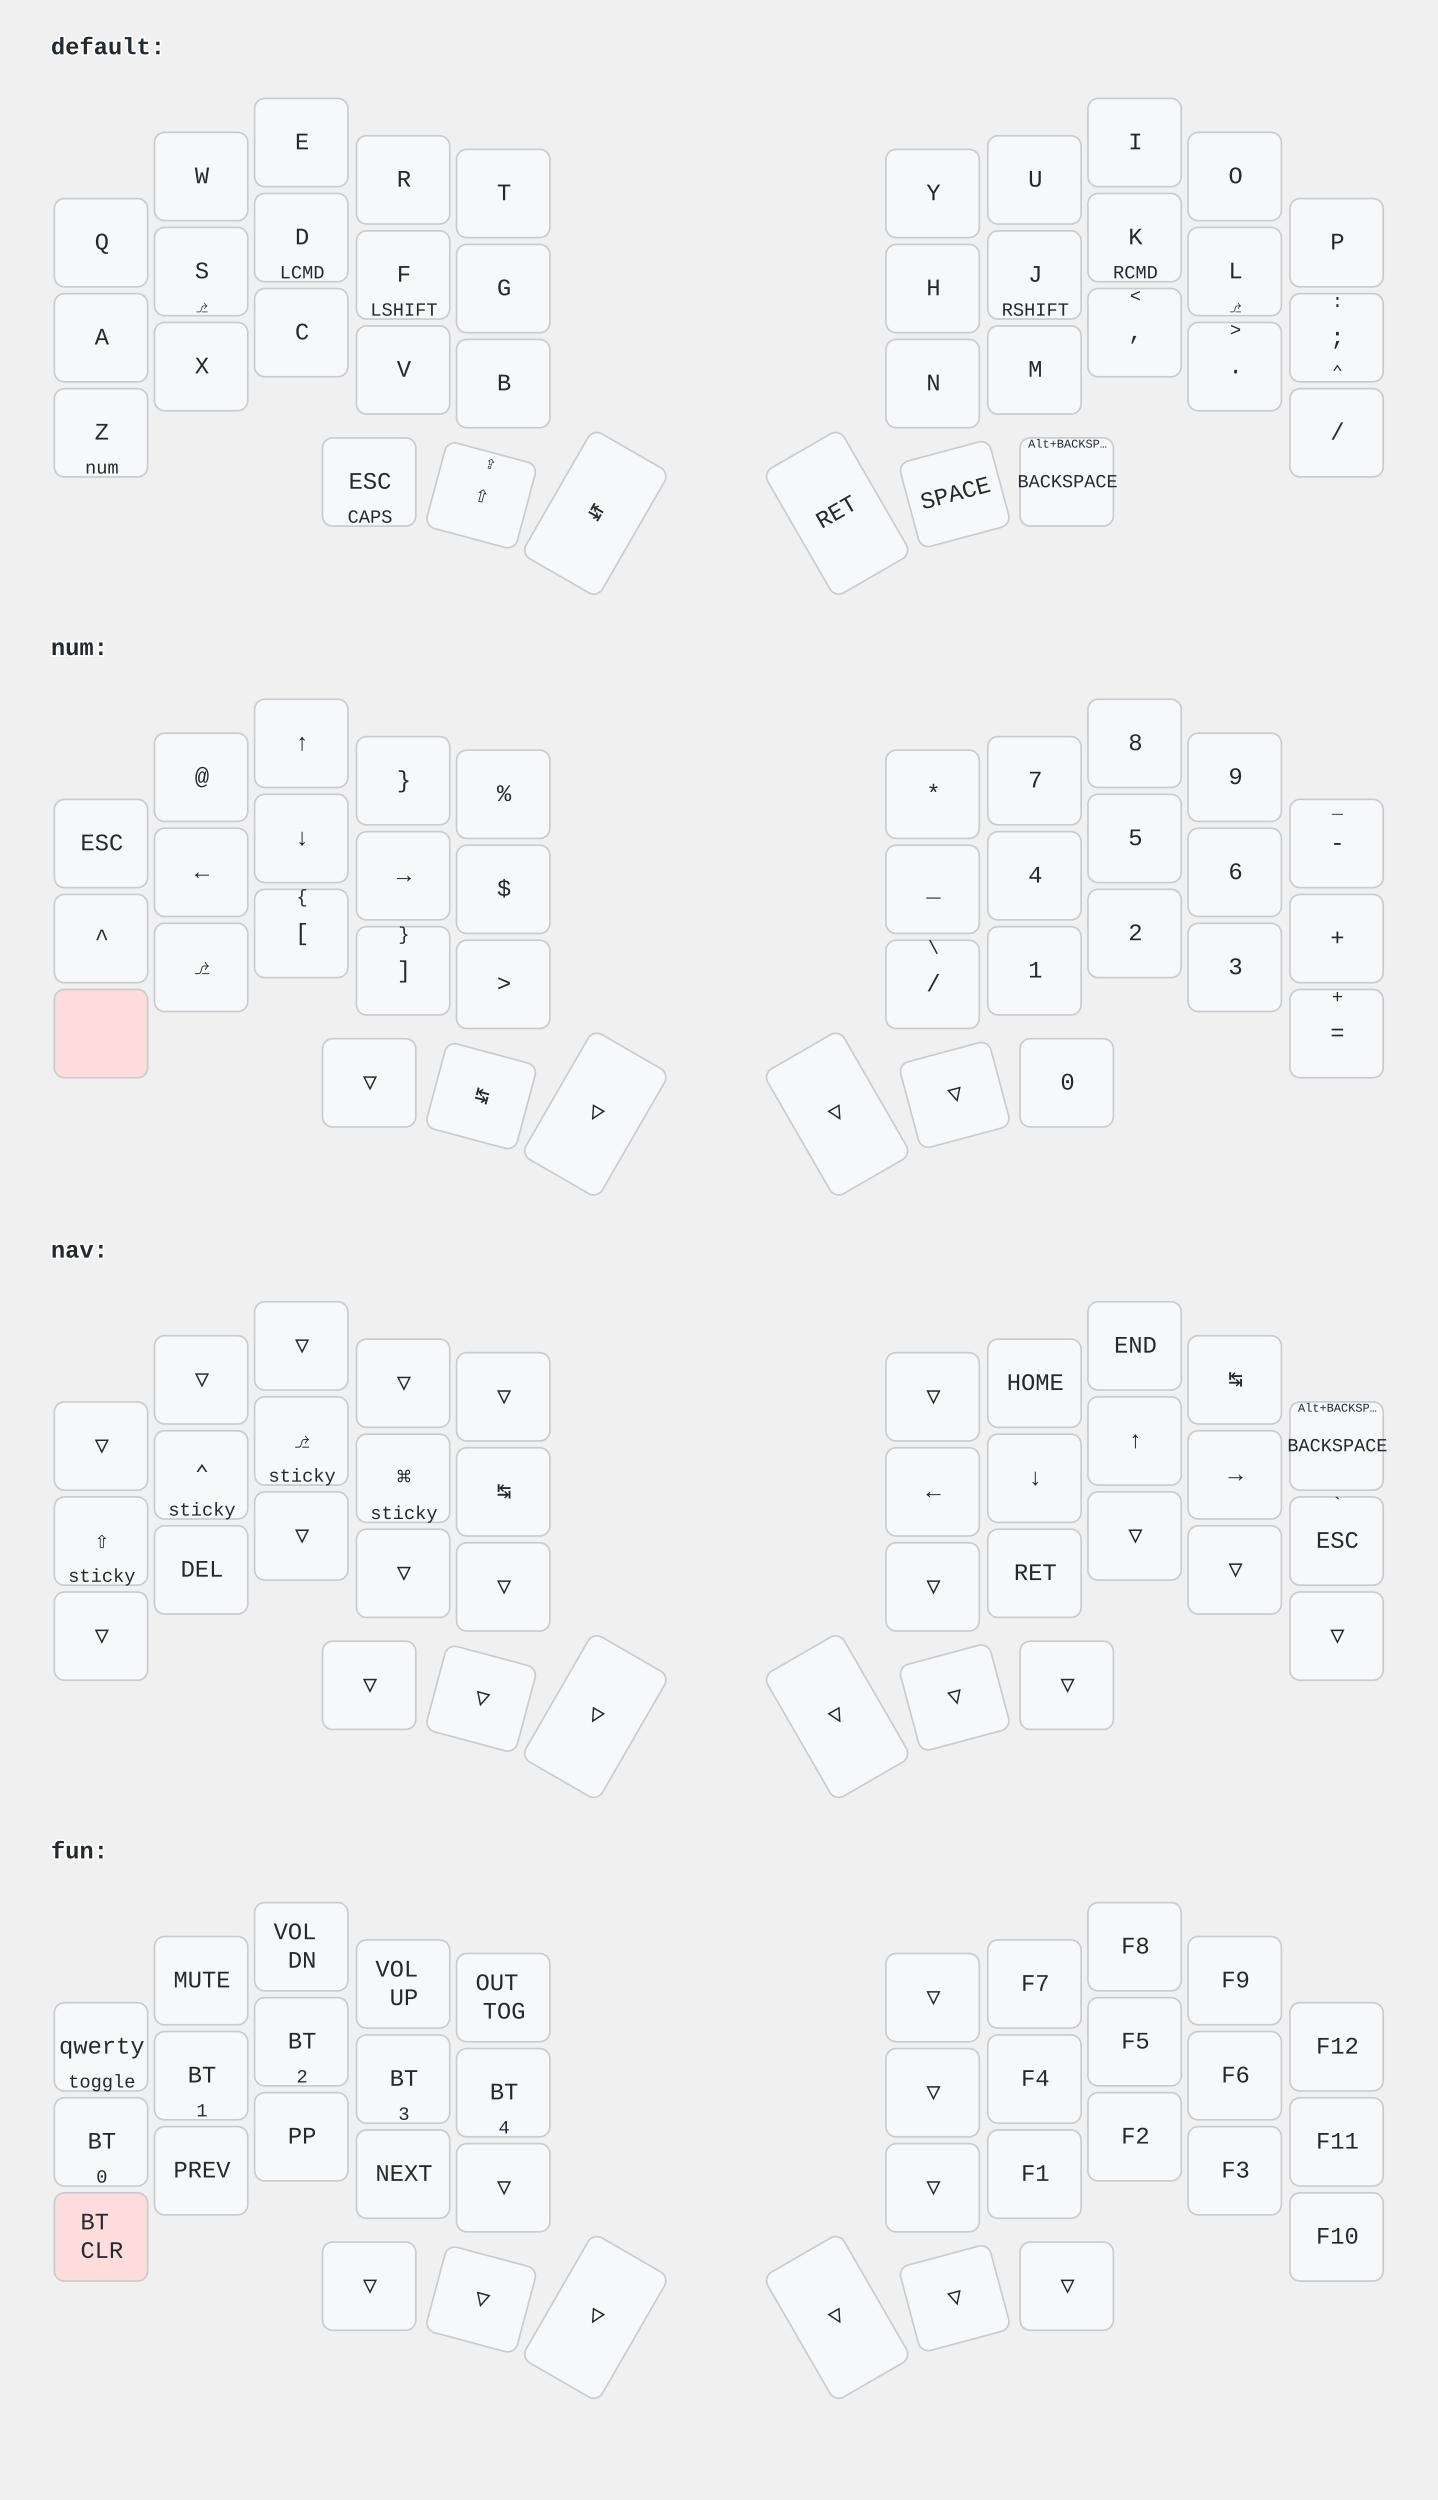
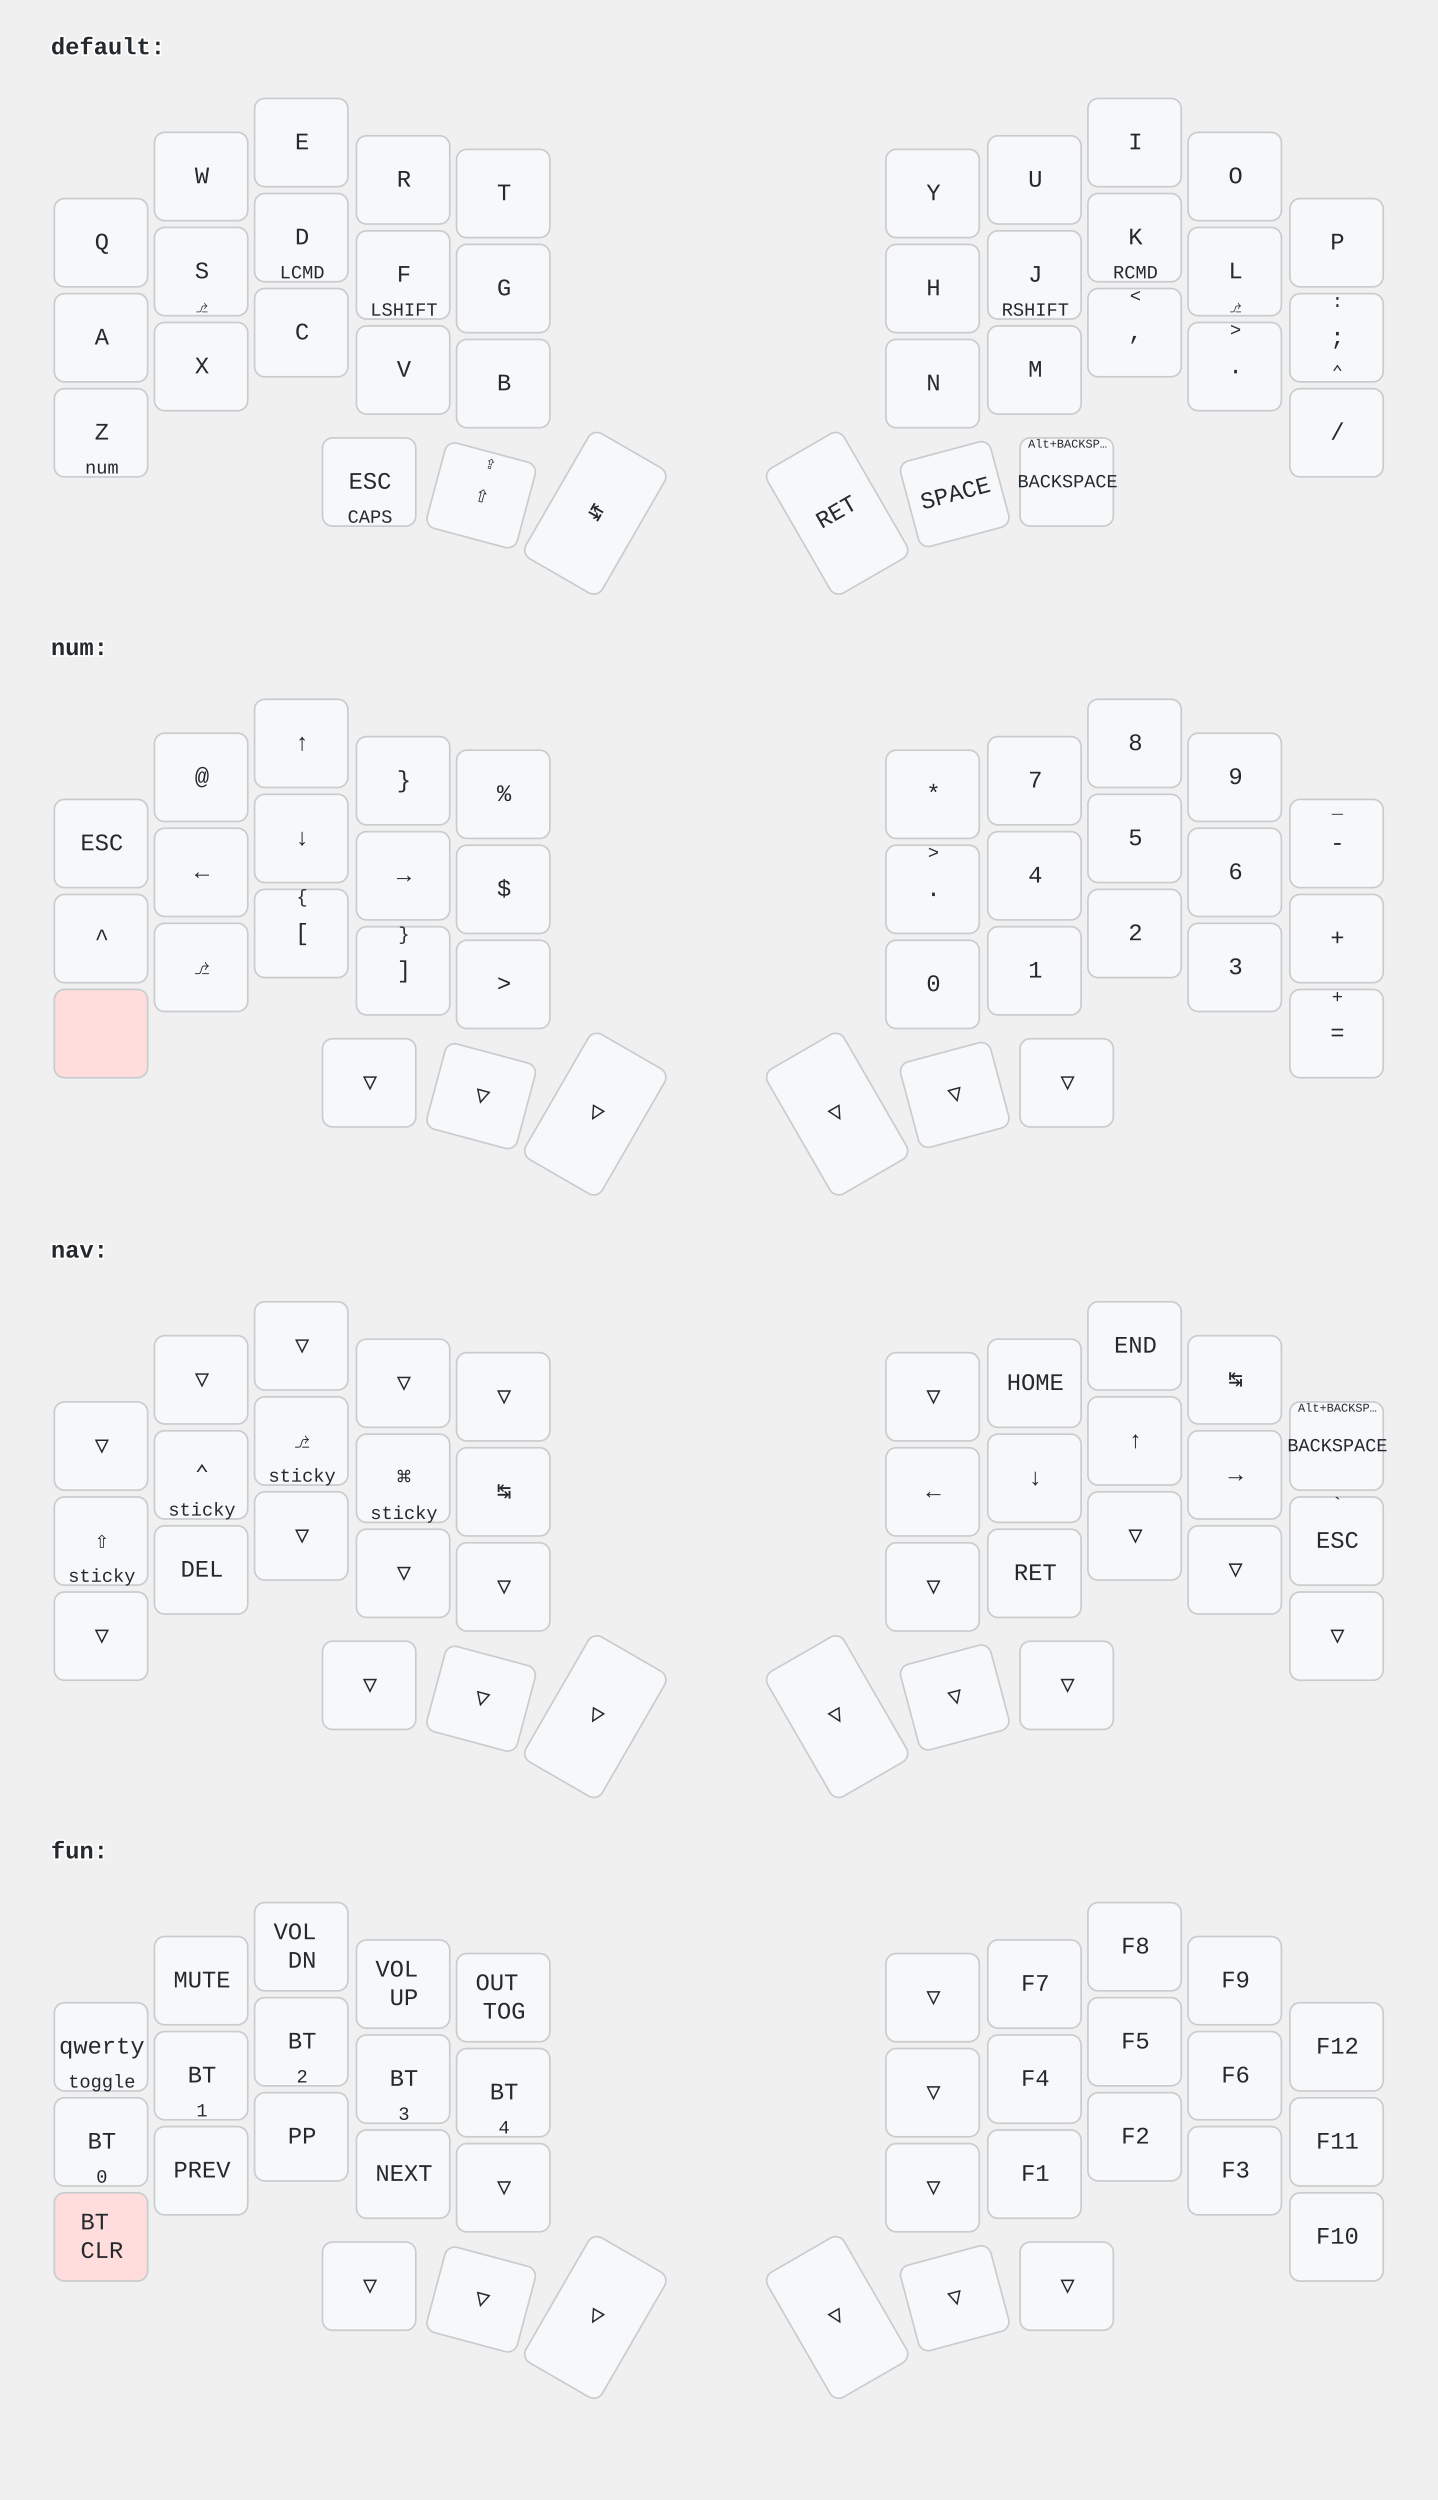
<svg xmlns="http://www.w3.org/2000/svg" width="847" height="1473" viewBox="0 0 847 1473" class="keymap">
  <style>/* font and background color specifications */
svg {
    font-family: SFMono-Regular,Consolas,Liberation Mono,Menlo,monospace;
    font-size: 14px;
    font-kerning: normal;
    text-rendering: optimizeLegibility;
    fill: #24292e;
}

/* default key styling */
rect {
    fill: #f6f8fa;
    stroke: #c9cccf;
    stroke-width: 1;
}

/* color accent for combo boxes */
rect.combo {
    fill: #cdf;
}

/* color accent for held keys */
rect.held, rect.combo.held {
    fill: #fdd;
}

/* color accent for ghost (optional) keys */
rect.ghost, rect.combo.ghost {
    fill: #ddd;
}

text {
    text-anchor: middle;
    dominant-baseline: middle;
}

/* styling for layer labels */
text.label {
    font-weight: bold;
    text-anchor: start;
    stroke: white;
    stroke-width: 2;
    paint-order: stroke;
}

/* styling for combo tap, and key hold/shifted label text */
text.combo, text.hold, text.shifted {
    font-size: 11px;
}

text.hold {
    text-anchor: middle;
    dominant-baseline: auto;
}

text.shifted {
    text-anchor: middle;
    dominant-baseline: hanging;
}

/* styling for hold/shifted label text in combo box */
text.combo.hold, text.combo.shifted {
    font-size: 8px;
}

/* styling for combo dendrons */
path {
    stroke-width: 1;
    stroke: gray;
    fill: none;
}
</style>
  <g transform="translate(30, 0)" class="layer-default">
    <text x="0" y="28" class="label" id="default">default:</text>
    <g transform="translate(0, 56)">
      <g transform="translate(30, 87)" class="key keypos-0">
        <rect rx="6" ry="6" x="-28" y="-26" width="55" height="52" class="key" />
        <text x="0" y="0" class="key tap">Q</text>
      </g>
      <g transform="translate(89, 48)" class="key keypos-1">
        <rect rx="6" ry="6" x="-28" y="-26" width="55" height="52" class="key" />
        <text x="0" y="0" class="key tap">W</text>
      </g>
      <g transform="translate(148, 28)" class="key keypos-2">
        <rect rx="6" ry="6" x="-28" y="-26" width="55" height="52" class="key" />
        <text x="0" y="0" class="key tap">E</text>
      </g>
      <g transform="translate(208, 50)" class="key keypos-3">
        <rect rx="6" ry="6" x="-28" y="-26" width="55" height="52" class="key" />
        <text x="0" y="0" class="key tap">R</text>
      </g>
      <g transform="translate(267, 58)" class="key keypos-4">
        <rect rx="6" ry="6" x="-28" y="-26" width="55" height="52" class="key" />
        <text x="0" y="0" class="key tap">T</text>
      </g>
      <g transform="translate(520, 58)" class="key keypos-5">
        <rect rx="6" ry="6" x="-28" y="-26" width="55" height="52" class="key" />
        <text x="0" y="0" class="key tap">Y</text>
      </g>
      <g transform="translate(580, 50)" class="key keypos-6">
        <rect rx="6" ry="6" x="-28" y="-26" width="55" height="52" class="key" />
        <text x="0" y="0" class="key tap">U</text>
      </g>
      <g transform="translate(639, 28)" class="key keypos-7">
        <rect rx="6" ry="6" x="-28" y="-26" width="55" height="52" class="key" />
        <text x="0" y="0" class="key tap">I</text>
      </g>
      <g transform="translate(698, 48)" class="key keypos-8">
        <rect rx="6" ry="6" x="-28" y="-26" width="55" height="52" class="key" />
        <text x="0" y="0" class="key tap">O</text>
      </g>
      <g transform="translate(758, 87)" class="key keypos-9">
        <rect rx="6" ry="6" x="-28" y="-26" width="55" height="52" class="key" />
        <text x="0" y="0" class="key tap">P</text>
      </g>
      <g transform="translate(30, 143)" class="key keypos-10">
        <rect rx="6" ry="6" x="-28" y="-26" width="55" height="52" class="key" />
        <text x="0" y="0" class="key tap">A</text>
      </g>
      <g transform="translate(89, 104)" class="key keypos-11">
        <rect rx="6" ry="6" x="-28" y="-26" width="55" height="52" class="key" />
        <text x="0" y="0" class="key tap">S</text>
        <text x="0" y="24" class="key hold">⎇</text>
      </g>
      <g transform="translate(148, 84)" class="key keypos-12">
        <rect rx="6" ry="6" x="-28" y="-26" width="55" height="52" class="key" />
        <text x="0" y="0" class="key tap">D</text>
        <text x="0" y="24" class="key hold">LCMD</text>
      </g>
      <g transform="translate(208, 106)" class="key keypos-13">
        <rect rx="6" ry="6" x="-28" y="-26" width="55" height="52" class="key" />
        <text x="0" y="0" class="key tap">F</text>
        <text x="0" y="24" class="key hold">LSHIFT</text>
      </g>
      <g transform="translate(267, 114)" class="key keypos-14">
        <rect rx="6" ry="6" x="-28" y="-26" width="55" height="52" class="key" />
        <text x="0" y="0" class="key tap">G</text>
      </g>
      <g transform="translate(520, 114)" class="key keypos-15">
        <rect rx="6" ry="6" x="-28" y="-26" width="55" height="52" class="key" />
        <text x="0" y="0" class="key tap">H</text>
      </g>
      <g transform="translate(580, 106)" class="key keypos-16">
        <rect rx="6" ry="6" x="-28" y="-26" width="55" height="52" class="key" />
        <text x="0" y="0" class="key tap">J</text>
        <text x="0" y="24" class="key hold">RSHIFT</text>
      </g>
      <g transform="translate(639, 84)" class="key keypos-17">
        <rect rx="6" ry="6" x="-28" y="-26" width="55" height="52" class="key" />
        <text x="0" y="0" class="key tap">K</text>
        <text x="0" y="24" class="key hold">RCMD</text>
      </g>
      <g transform="translate(698, 104)" class="key keypos-18">
        <rect rx="6" ry="6" x="-28" y="-26" width="55" height="52" class="key" />
        <text x="0" y="0" class="key tap">L</text>
        <text x="0" y="24" class="key hold">⎇</text>
      </g>
      <g transform="translate(758, 143)" class="key keypos-19">
        <rect rx="6" ry="6" x="-28" y="-26" width="55" height="52" class="key" />
        <text x="0" y="0" class="key tap">;</text>
        <text x="0" y="24" class="key hold">⌃</text>
        <text x="0" y="-24" class="key shifted">:</text>
      </g>
      <g transform="translate(30, 199)" class="key keypos-20">
        <rect rx="6" ry="6" x="-28" y="-26" width="55" height="52" class="key" />
        <text x="0" y="0" class="key tap">Z</text>
        <a href="#num">
          <text x="0" y="24" class="key hold layer-activator">num</text>
        </a>
      </g>
      <g transform="translate(89, 160)" class="key keypos-21">
        <rect rx="6" ry="6" x="-28" y="-26" width="55" height="52" class="key" />
        <text x="0" y="0" class="key tap">X</text>
      </g>
      <g transform="translate(148, 140)" class="key keypos-22">
        <rect rx="6" ry="6" x="-28" y="-26" width="55" height="52" class="key" />
        <text x="0" y="0" class="key tap">C</text>
      </g>
      <g transform="translate(208, 162)" class="key keypos-23">
        <rect rx="6" ry="6" x="-28" y="-26" width="55" height="52" class="key" />
        <text x="0" y="0" class="key tap">V</text>
      </g>
      <g transform="translate(267, 170)" class="key keypos-24">
        <rect rx="6" ry="6" x="-28" y="-26" width="55" height="52" class="key" />
        <text x="0" y="0" class="key tap">B</text>
      </g>
      <g transform="translate(520, 170)" class="key keypos-25">
        <rect rx="6" ry="6" x="-28" y="-26" width="55" height="52" class="key" />
        <text x="0" y="0" class="key tap">N</text>
      </g>
      <g transform="translate(580, 162)" class="key keypos-26">
        <rect rx="6" ry="6" x="-28" y="-26" width="55" height="52" class="key" />
        <text x="0" y="0" class="key tap">M</text>
      </g>
      <g transform="translate(639, 140)" class="key keypos-27">
        <rect rx="6" ry="6" x="-28" y="-26" width="55" height="52" class="key" />
        <text x="0" y="0" class="key tap">,</text>
        <text x="0" y="-24" class="key shifted">&lt;</text>
      </g>
      <g transform="translate(698, 160)" class="key keypos-28">
        <rect rx="6" ry="6" x="-28" y="-26" width="55" height="52" class="key" />
        <text x="0" y="0" class="key tap">.</text>
        <text x="0" y="-24" class="key shifted">&gt;</text>
      </g>
      <g transform="translate(758, 199)" class="key keypos-29">
        <rect rx="6" ry="6" x="-28" y="-26" width="55" height="52" class="key" />
        <text x="0" y="0" class="key tap">/</text>
      </g>
      <g transform="translate(188, 228)" class="key keypos-30">
        <rect rx="6" ry="6" x="-28" y="-26" width="55" height="52" class="key" />
        <text x="0" y="0" class="key tap">ESC</text>
        <text x="0" y="24" class="key hold">CAPS</text>
      </g>
      <g transform="translate(254, 236) rotate(15.0)" class="key keypos-31">
        <rect rx="6" ry="6" x="-28" y="-26" width="55" height="52" class="key" />
        <text x="0" y="0" class="key tap">⇧</text>
        <text x="0" y="-24" class="key shifted">⇪</text>
      </g>
      <g transform="translate(321, 246) rotate(30.0)" class="key keypos-32">
        <rect rx="6" ry="6" x="-26" y="-42" width="52" height="85" class="key" />
        <text x="0" y="0" class="key tap">↹</text>
      </g>
      <g transform="translate(463, 246) rotate(-30.0)" class="key keypos-33">
        <rect rx="6" ry="6" x="-26" y="-42" width="52" height="85" class="key" />
        <text x="0" y="0" class="key tap">RET</text>
      </g>
      <g transform="translate(533, 235) rotate(-15.0)" class="key keypos-34">
        <rect rx="6" ry="6" x="-28" y="-26" width="55" height="52" class="key" />
        <text x="0" y="0" class="key tap">SPACE</text>
      </g>
      <g transform="translate(599, 228)" class="key keypos-35">
        <rect rx="6" ry="6" x="-28" y="-26" width="55" height="52" class="key" />
        <text x="0" y="0" class="key tap">
          <tspan style="font-size: 78%">BACKSPACE</tspan>
        </text>
        <text x="0" y="-24" class="key shifted">
          <tspan style="font-size: 64%">Alt+BACKSP…</tspan>
        </text>
      </g>
    </g>
  </g>
  <g transform="translate(30, 354)" class="layer-num">
    <text x="0" y="28" class="label" id="num">num:</text>
    <g transform="translate(0, 56)">
      <g transform="translate(30, 87)" class="key keypos-0">
        <rect rx="6" ry="6" x="-28" y="-26" width="55" height="52" class="key" />
        <text x="0" y="0" class="key tap">ESC</text>
      </g>
      <g transform="translate(89, 48)" class="key keypos-1">
        <rect rx="6" ry="6" x="-28" y="-26" width="55" height="52" class="key" />
        <text x="0" y="0" class="key tap">@</text>
      </g>
      <g transform="translate(148, 28)" class="key keypos-2">
        <rect rx="6" ry="6" x="-28" y="-26" width="55" height="52" class="key" />
        <text x="0" y="0" class="key tap">↑</text>
      </g>
      <g transform="translate(208, 50)" class="key keypos-3">
        <rect rx="6" ry="6" x="-28" y="-26" width="55" height="52" class="key" />
        <text x="0" y="0" class="key tap">}</text>
      </g>
      <g transform="translate(267, 58)" class="key keypos-4">
        <rect rx="6" ry="6" x="-28" y="-26" width="55" height="52" class="key" />
        <text x="0" y="0" class="key tap">%</text>
      </g>
      <g transform="translate(520, 58)" class="key keypos-5">
        <rect rx="6" ry="6" x="-28" y="-26" width="55" height="52" class="key" />
        <text x="0" y="0" class="key tap">*</text>
      </g>
      <g transform="translate(580, 50)" class="key keypos-6">
        <rect rx="6" ry="6" x="-28" y="-26" width="55" height="52" class="key" />
        <text x="0" y="0" class="key tap">7</text>
      </g>
      <g transform="translate(639, 28)" class="key keypos-7">
        <rect rx="6" ry="6" x="-28" y="-26" width="55" height="52" class="key" />
        <text x="0" y="0" class="key tap">8</text>
      </g>
      <g transform="translate(698, 48)" class="key keypos-8">
        <rect rx="6" ry="6" x="-28" y="-26" width="55" height="52" class="key" />
        <text x="0" y="0" class="key tap">9</text>
      </g>
      <g transform="translate(758, 87)" class="key keypos-9">
        <rect rx="6" ry="6" x="-28" y="-26" width="55" height="52" class="key" />
        <text x="0" y="0" class="key tap">-</text>
        <text x="0" y="-24" class="key shifted">_</text>
      </g>
      <g transform="translate(30, 143)" class="key keypos-10">
        <rect rx="6" ry="6" x="-28" y="-26" width="55" height="52" class="key" />
        <text x="0" y="0" class="key tap">^</text>
      </g>
      <g transform="translate(89, 104)" class="key keypos-11">
        <rect rx="6" ry="6" x="-28" y="-26" width="55" height="52" class="key" />
        <text x="0" y="0" class="key tap">←</text>
      </g>
      <g transform="translate(148, 84)" class="key keypos-12">
        <rect rx="6" ry="6" x="-28" y="-26" width="55" height="52" class="key" />
        <text x="0" y="0" class="key tap">↓</text>
      </g>
      <g transform="translate(208, 106)" class="key keypos-13">
        <rect rx="6" ry="6" x="-28" y="-26" width="55" height="52" class="key" />
        <text x="0" y="0" class="key tap">→</text>
      </g>
      <g transform="translate(267, 114)" class="key keypos-14">
        <rect rx="6" ry="6" x="-28" y="-26" width="55" height="52" class="key" />
        <text x="0" y="0" class="key tap">$</text>
      </g>
      <g transform="translate(520, 114)" class="key keypos-15">
        <rect rx="6" ry="6" x="-28" y="-26" width="55" height="52" class="key" />
-         <text x="0" y="0" class="key tap">_</text>
+         <text x="0" y="0" class="key tap">.</text>
+         <text x="0" y="-24" class="key shifted">&gt;</text>
      </g>
      <g transform="translate(580, 106)" class="key keypos-16">
        <rect rx="6" ry="6" x="-28" y="-26" width="55" height="52" class="key" />
        <text x="0" y="0" class="key tap">4</text>
      </g>
      <g transform="translate(639, 84)" class="key keypos-17">
        <rect rx="6" ry="6" x="-28" y="-26" width="55" height="52" class="key" />
        <text x="0" y="0" class="key tap">5</text>
      </g>
      <g transform="translate(698, 104)" class="key keypos-18">
        <rect rx="6" ry="6" x="-28" y="-26" width="55" height="52" class="key" />
        <text x="0" y="0" class="key tap">6</text>
      </g>
      <g transform="translate(758, 143)" class="key keypos-19">
        <rect rx="6" ry="6" x="-28" y="-26" width="55" height="52" class="key" />
        <text x="0" y="0" class="key tap">+</text>
      </g>
      <g transform="translate(30, 199)" class="key held keypos-20">
        <rect rx="6" ry="6" x="-28" y="-26" width="55" height="52" class="key held" />
      </g>
      <g transform="translate(89, 160)" class="key keypos-21">
        <rect rx="6" ry="6" x="-28" y="-26" width="55" height="52" class="key" />
        <text x="0" y="0" class="key tap">⎇</text>
      </g>
      <g transform="translate(148, 140)" class="key keypos-22">
        <rect rx="6" ry="6" x="-28" y="-26" width="55" height="52" class="key" />
        <text x="0" y="0" class="key tap">[</text>
        <text x="0" y="-24" class="key shifted">{</text>
      </g>
      <g transform="translate(208, 162)" class="key keypos-23">
        <rect rx="6" ry="6" x="-28" y="-26" width="55" height="52" class="key" />
        <text x="0" y="0" class="key tap">]</text>
        <text x="0" y="-24" class="key shifted">}</text>
      </g>
      <g transform="translate(267, 170)" class="key keypos-24">
        <rect rx="6" ry="6" x="-28" y="-26" width="55" height="52" class="key" />
        <text x="0" y="0" class="key tap">&gt;</text>
      </g>
      <g transform="translate(520, 170)" class="key keypos-25">
        <rect rx="6" ry="6" x="-28" y="-26" width="55" height="52" class="key" />
-         <text x="0" y="0" class="key tap">/</text>
-         <text x="0" y="-24" class="key shifted">\</text>
+         <text x="0" y="0" class="key tap">0</text>
      </g>
      <g transform="translate(580, 162)" class="key keypos-26">
        <rect rx="6" ry="6" x="-28" y="-26" width="55" height="52" class="key" />
        <text x="0" y="0" class="key tap">1</text>
      </g>
      <g transform="translate(639, 140)" class="key keypos-27">
        <rect rx="6" ry="6" x="-28" y="-26" width="55" height="52" class="key" />
        <text x="0" y="0" class="key tap">2</text>
      </g>
      <g transform="translate(698, 160)" class="key keypos-28">
        <rect rx="6" ry="6" x="-28" y="-26" width="55" height="52" class="key" />
        <text x="0" y="0" class="key tap">3</text>
      </g>
      <g transform="translate(758, 199)" class="key keypos-29">
        <rect rx="6" ry="6" x="-28" y="-26" width="55" height="52" class="key" />
        <text x="0" y="0" class="key tap">=</text>
        <text x="0" y="-24" class="key shifted">+</text>
      </g>
      <g transform="translate(188, 228)" class="key trans keypos-30">
        <rect rx="6" ry="6" x="-28" y="-26" width="55" height="52" class="key trans" />
        <text x="0" y="0" class="key trans tap">▽</text>
      </g>
-       <g transform="translate(254, 236) rotate(15.0)" class="key keypos-31">
-         <rect rx="6" ry="6" x="-28" y="-26" width="55" height="52" class="key" />
-         <text x="0" y="0" class="key tap">↹</text>
+       <g transform="translate(254, 236) rotate(15.0)" class="key trans keypos-31">
+         <rect rx="6" ry="6" x="-28" y="-26" width="55" height="52" class="key trans" />
+         <text x="0" y="0" class="key trans tap">▽</text>
      </g>
      <g transform="translate(321, 246) rotate(30.0)" class="key trans keypos-32">
        <rect rx="6" ry="6" x="-26" y="-42" width="52" height="85" class="key trans" />
        <text x="0" y="0" class="key trans tap">▽</text>
      </g>
      <g transform="translate(463, 246) rotate(-30.0)" class="key trans keypos-33">
        <rect rx="6" ry="6" x="-26" y="-42" width="52" height="85" class="key trans" />
        <text x="0" y="0" class="key trans tap">▽</text>
      </g>
      <g transform="translate(533, 235) rotate(-15.0)" class="key trans keypos-34">
        <rect rx="6" ry="6" x="-28" y="-26" width="55" height="52" class="key trans" />
        <text x="0" y="0" class="key trans tap">▽</text>
      </g>
-       <g transform="translate(599, 228)" class="key keypos-35">
-         <rect rx="6" ry="6" x="-28" y="-26" width="55" height="52" class="key" />
-         <text x="0" y="0" class="key tap">0</text>
+       <g transform="translate(599, 228)" class="key trans keypos-35">
+         <rect rx="6" ry="6" x="-28" y="-26" width="55" height="52" class="key trans" />
+         <text x="0" y="0" class="key trans tap">▽</text>
      </g>
    </g>
  </g>
  <g transform="translate(30, 709)" class="layer-nav">
    <text x="0" y="28" class="label" id="nav">nav:</text>
    <g transform="translate(0, 56)">
      <g transform="translate(30, 87)" class="key trans keypos-0">
        <rect rx="6" ry="6" x="-28" y="-26" width="55" height="52" class="key trans" />
        <text x="0" y="0" class="key trans tap">▽</text>
      </g>
      <g transform="translate(89, 48)" class="key trans keypos-1">
        <rect rx="6" ry="6" x="-28" y="-26" width="55" height="52" class="key trans" />
        <text x="0" y="0" class="key trans tap">▽</text>
      </g>
      <g transform="translate(148, 28)" class="key trans keypos-2">
        <rect rx="6" ry="6" x="-28" y="-26" width="55" height="52" class="key trans" />
        <text x="0" y="0" class="key trans tap">▽</text>
      </g>
      <g transform="translate(208, 50)" class="key trans keypos-3">
        <rect rx="6" ry="6" x="-28" y="-26" width="55" height="52" class="key trans" />
        <text x="0" y="0" class="key trans tap">▽</text>
      </g>
      <g transform="translate(267, 58)" class="key trans keypos-4">
        <rect rx="6" ry="6" x="-28" y="-26" width="55" height="52" class="key trans" />
        <text x="0" y="0" class="key trans tap">▽</text>
      </g>
      <g transform="translate(520, 58)" class="key trans keypos-5">
        <rect rx="6" ry="6" x="-28" y="-26" width="55" height="52" class="key trans" />
        <text x="0" y="0" class="key trans tap">▽</text>
      </g>
      <g transform="translate(580, 50)" class="key keypos-6">
        <rect rx="6" ry="6" x="-28" y="-26" width="55" height="52" class="key" />
        <text x="0" y="0" class="key tap">HOME</text>
      </g>
      <g transform="translate(639, 28)" class="key keypos-7">
        <rect rx="6" ry="6" x="-28" y="-26" width="55" height="52" class="key" />
        <text x="0" y="0" class="key tap">END</text>
      </g>
      <g transform="translate(698, 48)" class="key keypos-8">
        <rect rx="6" ry="6" x="-28" y="-26" width="55" height="52" class="key" />
        <text x="0" y="0" class="key tap">↹</text>
      </g>
      <g transform="translate(758, 87)" class="key keypos-9">
        <rect rx="6" ry="6" x="-28" y="-26" width="55" height="52" class="key" />
        <text x="0" y="0" class="key tap">
          <tspan style="font-size: 78%">BACKSPACE</tspan>
        </text>
        <text x="0" y="-24" class="key shifted">
          <tspan style="font-size: 64%">Alt+BACKSP…</tspan>
        </text>
      </g>
      <g transform="translate(30, 143)" class="key keypos-10">
        <rect rx="6" ry="6" x="-28" y="-26" width="55" height="52" class="key" />
        <text x="0" y="0" class="key tap">⇧</text>
        <text x="0" y="24" class="key hold">sticky</text>
      </g>
      <g transform="translate(89, 104)" class="key keypos-11">
        <rect rx="6" ry="6" x="-28" y="-26" width="55" height="52" class="key" />
        <text x="0" y="0" class="key tap">⌃</text>
        <text x="0" y="24" class="key hold">sticky</text>
      </g>
      <g transform="translate(148, 84)" class="key keypos-12">
        <rect rx="6" ry="6" x="-28" y="-26" width="55" height="52" class="key" />
        <text x="0" y="0" class="key tap">⎇</text>
        <text x="0" y="24" class="key hold">sticky</text>
      </g>
      <g transform="translate(208, 106)" class="key keypos-13">
        <rect rx="6" ry="6" x="-28" y="-26" width="55" height="52" class="key" />
        <text x="0" y="0" class="key tap">⌘</text>
        <text x="0" y="24" class="key hold">sticky</text>
      </g>
      <g transform="translate(267, 114)" class="key keypos-14">
        <rect rx="6" ry="6" x="-28" y="-26" width="55" height="52" class="key" />
        <text x="0" y="0" class="key tap">↹</text>
      </g>
      <g transform="translate(520, 114)" class="key keypos-15">
        <rect rx="6" ry="6" x="-28" y="-26" width="55" height="52" class="key" />
        <text x="0" y="0" class="key tap">←</text>
      </g>
      <g transform="translate(580, 106)" class="key keypos-16">
        <rect rx="6" ry="6" x="-28" y="-26" width="55" height="52" class="key" />
        <text x="0" y="0" class="key tap">↓</text>
      </g>
      <g transform="translate(639, 84)" class="key keypos-17">
        <rect rx="6" ry="6" x="-28" y="-26" width="55" height="52" class="key" />
        <text x="0" y="0" class="key tap">↑</text>
      </g>
      <g transform="translate(698, 104)" class="key keypos-18">
        <rect rx="6" ry="6" x="-28" y="-26" width="55" height="52" class="key" />
        <text x="0" y="0" class="key tap">→</text>
      </g>
      <g transform="translate(758, 143)" class="key keypos-19">
        <rect rx="6" ry="6" x="-28" y="-26" width="55" height="52" class="key" />
        <text x="0" y="0" class="key tap">ESC</text>
        <text x="0" y="-24" class="key shifted">`</text>
      </g>
      <g transform="translate(30, 199)" class="key trans keypos-20">
        <rect rx="6" ry="6" x="-28" y="-26" width="55" height="52" class="key trans" />
        <text x="0" y="0" class="key trans tap">▽</text>
      </g>
      <g transform="translate(89, 160)" class="key keypos-21">
        <rect rx="6" ry="6" x="-28" y="-26" width="55" height="52" class="key" />
        <text x="0" y="0" class="key tap">DEL</text>
      </g>
      <g transform="translate(148, 140)" class="key trans keypos-22">
        <rect rx="6" ry="6" x="-28" y="-26" width="55" height="52" class="key trans" />
        <text x="0" y="0" class="key trans tap">▽</text>
      </g>
      <g transform="translate(208, 162)" class="key trans keypos-23">
        <rect rx="6" ry="6" x="-28" y="-26" width="55" height="52" class="key trans" />
        <text x="0" y="0" class="key trans tap">▽</text>
      </g>
      <g transform="translate(267, 170)" class="key trans keypos-24">
        <rect rx="6" ry="6" x="-28" y="-26" width="55" height="52" class="key trans" />
        <text x="0" y="0" class="key trans tap">▽</text>
      </g>
      <g transform="translate(520, 170)" class="key trans keypos-25">
        <rect rx="6" ry="6" x="-28" y="-26" width="55" height="52" class="key trans" />
        <text x="0" y="0" class="key trans tap">▽</text>
      </g>
      <g transform="translate(580, 162)" class="key keypos-26">
        <rect rx="6" ry="6" x="-28" y="-26" width="55" height="52" class="key" />
        <text x="0" y="0" class="key tap">RET</text>
      </g>
      <g transform="translate(639, 140)" class="key trans keypos-27">
        <rect rx="6" ry="6" x="-28" y="-26" width="55" height="52" class="key trans" />
        <text x="0" y="0" class="key trans tap">▽</text>
      </g>
      <g transform="translate(698, 160)" class="key trans keypos-28">
        <rect rx="6" ry="6" x="-28" y="-26" width="55" height="52" class="key trans" />
        <text x="0" y="0" class="key trans tap">▽</text>
      </g>
      <g transform="translate(758, 199)" class="key trans keypos-29">
        <rect rx="6" ry="6" x="-28" y="-26" width="55" height="52" class="key trans" />
        <text x="0" y="0" class="key trans tap">▽</text>
      </g>
      <g transform="translate(188, 228)" class="key trans keypos-30">
        <rect rx="6" ry="6" x="-28" y="-26" width="55" height="52" class="key trans" />
        <text x="0" y="0" class="key trans tap">▽</text>
      </g>
      <g transform="translate(254, 236) rotate(15.0)" class="key trans keypos-31">
        <rect rx="6" ry="6" x="-28" y="-26" width="55" height="52" class="key trans" />
        <text x="0" y="0" class="key trans tap">▽</text>
      </g>
      <g transform="translate(321, 246) rotate(30.0)" class="key trans keypos-32">
        <rect rx="6" ry="6" x="-26" y="-42" width="52" height="85" class="key trans" />
        <text x="0" y="0" class="key trans tap">▽</text>
      </g>
      <g transform="translate(463, 246) rotate(-30.0)" class="key trans keypos-33">
        <rect rx="6" ry="6" x="-26" y="-42" width="52" height="85" class="key trans" />
        <text x="0" y="0" class="key trans tap">▽</text>
      </g>
      <g transform="translate(533, 235) rotate(-15.0)" class="key trans keypos-34">
        <rect rx="6" ry="6" x="-28" y="-26" width="55" height="52" class="key trans" />
        <text x="0" y="0" class="key trans tap">▽</text>
      </g>
      <g transform="translate(599, 228)" class="key trans keypos-35">
        <rect rx="6" ry="6" x="-28" y="-26" width="55" height="52" class="key trans" />
        <text x="0" y="0" class="key trans tap">▽</text>
      </g>
    </g>
  </g>
  <g transform="translate(30, 1063)" class="layer-fun">
    <text x="0" y="28" class="label" id="fun">fun:</text>
    <g transform="translate(0, 56)">
      <g transform="translate(30, 87)" class="key keypos-0">
        <rect rx="6" ry="6" x="-28" y="-26" width="55" height="52" class="key" />
        <text x="0" y="0" class="key tap">qwerty</text>
        <text x="0" y="24" class="key hold">toggle</text>
      </g>
      <g transform="translate(89, 48)" class="key keypos-1">
        <rect rx="6" ry="6" x="-28" y="-26" width="55" height="52" class="key" />
        <text x="0" y="0" class="key tap">MUTE</text>
      </g>
      <g transform="translate(148, 28)" class="key keypos-2">
        <rect rx="6" ry="6" x="-28" y="-26" width="55" height="52" class="key" />
        <text x="0" y="0" class="key tap">
          <tspan x="0" dy="-0.6em">VOL</tspan>
          <tspan x="0" dy="1.2em">DN</tspan>
        </text>
      </g>
      <g transform="translate(208, 50)" class="key keypos-3">
        <rect rx="6" ry="6" x="-28" y="-26" width="55" height="52" class="key" />
        <text x="0" y="0" class="key tap">
          <tspan x="0" dy="-0.6em">VOL</tspan>
          <tspan x="0" dy="1.2em">UP</tspan>
        </text>
      </g>
      <g transform="translate(267, 58)" class="key keypos-4">
        <rect rx="6" ry="6" x="-28" y="-26" width="55" height="52" class="key" />
        <text x="0" y="0" class="key tap">
          <tspan x="0" dy="-0.6em">OUT</tspan>
          <tspan x="0" dy="1.2em">TOG</tspan>
        </text>
      </g>
      <g transform="translate(520, 58)" class="key trans keypos-5">
        <rect rx="6" ry="6" x="-28" y="-26" width="55" height="52" class="key trans" />
        <text x="0" y="0" class="key trans tap">▽</text>
      </g>
      <g transform="translate(580, 50)" class="key keypos-6">
        <rect rx="6" ry="6" x="-28" y="-26" width="55" height="52" class="key" />
        <text x="0" y="0" class="key tap">F7</text>
      </g>
      <g transform="translate(639, 28)" class="key keypos-7">
        <rect rx="6" ry="6" x="-28" y="-26" width="55" height="52" class="key" />
        <text x="0" y="0" class="key tap">F8</text>
      </g>
      <g transform="translate(698, 48)" class="key keypos-8">
        <rect rx="6" ry="6" x="-28" y="-26" width="55" height="52" class="key" />
        <text x="0" y="0" class="key tap">F9</text>
      </g>
      <g transform="translate(758, 87)" class="key keypos-9">
        <rect rx="6" ry="6" x="-28" y="-26" width="55" height="52" class="key" />
        <text x="0" y="0" class="key tap">F12</text>
      </g>
      <g transform="translate(30, 143)" class="key keypos-10">
        <rect rx="6" ry="6" x="-28" y="-26" width="55" height="52" class="key" />
        <text x="0" y="0" class="key tap">BT</text>
        <text x="0" y="24" class="key hold">0</text>
      </g>
      <g transform="translate(89, 104)" class="key keypos-11">
        <rect rx="6" ry="6" x="-28" y="-26" width="55" height="52" class="key" />
        <text x="0" y="0" class="key tap">BT</text>
        <text x="0" y="24" class="key hold">1</text>
      </g>
      <g transform="translate(148, 84)" class="key keypos-12">
        <rect rx="6" ry="6" x="-28" y="-26" width="55" height="52" class="key" />
        <text x="0" y="0" class="key tap">BT</text>
        <text x="0" y="24" class="key hold">2</text>
      </g>
      <g transform="translate(208, 106)" class="key keypos-13">
        <rect rx="6" ry="6" x="-28" y="-26" width="55" height="52" class="key" />
        <text x="0" y="0" class="key tap">BT</text>
        <text x="0" y="24" class="key hold">3</text>
      </g>
      <g transform="translate(267, 114)" class="key keypos-14">
        <rect rx="6" ry="6" x="-28" y="-26" width="55" height="52" class="key" />
        <text x="0" y="0" class="key tap">BT</text>
        <text x="0" y="24" class="key hold">4</text>
      </g>
      <g transform="translate(520, 114)" class="key trans keypos-15">
        <rect rx="6" ry="6" x="-28" y="-26" width="55" height="52" class="key trans" />
        <text x="0" y="0" class="key trans tap">▽</text>
      </g>
      <g transform="translate(580, 106)" class="key keypos-16">
        <rect rx="6" ry="6" x="-28" y="-26" width="55" height="52" class="key" />
        <text x="0" y="0" class="key tap">F4</text>
      </g>
      <g transform="translate(639, 84)" class="key keypos-17">
        <rect rx="6" ry="6" x="-28" y="-26" width="55" height="52" class="key" />
        <text x="0" y="0" class="key tap">F5</text>
      </g>
      <g transform="translate(698, 104)" class="key keypos-18">
        <rect rx="6" ry="6" x="-28" y="-26" width="55" height="52" class="key" />
        <text x="0" y="0" class="key tap">F6</text>
      </g>
      <g transform="translate(758, 143)" class="key keypos-19">
        <rect rx="6" ry="6" x="-28" y="-26" width="55" height="52" class="key" />
        <text x="0" y="0" class="key tap">F11</text>
      </g>
      <g transform="translate(30, 199)" class="key held keypos-20">
        <rect rx="6" ry="6" x="-28" y="-26" width="55" height="52" class="key held" />
        <text x="0" y="0" class="key held tap">
          <tspan x="0" dy="-0.6em">BT</tspan>
          <tspan x="0" dy="1.2em">CLR</tspan>
        </text>
      </g>
      <g transform="translate(89, 160)" class="key keypos-21">
        <rect rx="6" ry="6" x="-28" y="-26" width="55" height="52" class="key" />
        <text x="0" y="0" class="key tap">PREV</text>
      </g>
      <g transform="translate(148, 140)" class="key keypos-22">
        <rect rx="6" ry="6" x="-28" y="-26" width="55" height="52" class="key" />
        <text x="0" y="0" class="key tap">PP</text>
      </g>
      <g transform="translate(208, 162)" class="key keypos-23">
        <rect rx="6" ry="6" x="-28" y="-26" width="55" height="52" class="key" />
        <text x="0" y="0" class="key tap">NEXT</text>
      </g>
      <g transform="translate(267, 170)" class="key trans keypos-24">
        <rect rx="6" ry="6" x="-28" y="-26" width="55" height="52" class="key trans" />
        <text x="0" y="0" class="key trans tap">▽</text>
      </g>
      <g transform="translate(520, 170)" class="key trans keypos-25">
        <rect rx="6" ry="6" x="-28" y="-26" width="55" height="52" class="key trans" />
        <text x="0" y="0" class="key trans tap">▽</text>
      </g>
      <g transform="translate(580, 162)" class="key keypos-26">
        <rect rx="6" ry="6" x="-28" y="-26" width="55" height="52" class="key" />
        <text x="0" y="0" class="key tap">F1</text>
      </g>
      <g transform="translate(639, 140)" class="key keypos-27">
        <rect rx="6" ry="6" x="-28" y="-26" width="55" height="52" class="key" />
        <text x="0" y="0" class="key tap">F2</text>
      </g>
      <g transform="translate(698, 160)" class="key keypos-28">
        <rect rx="6" ry="6" x="-28" y="-26" width="55" height="52" class="key" />
        <text x="0" y="0" class="key tap">F3</text>
      </g>
      <g transform="translate(758, 199)" class="key keypos-29">
        <rect rx="6" ry="6" x="-28" y="-26" width="55" height="52" class="key" />
        <text x="0" y="0" class="key tap">F10</text>
      </g>
      <g transform="translate(188, 228)" class="key trans keypos-30">
        <rect rx="6" ry="6" x="-28" y="-26" width="55" height="52" class="key trans" />
        <text x="0" y="0" class="key trans tap">▽</text>
      </g>
      <g transform="translate(254, 236) rotate(15.0)" class="key trans keypos-31">
        <rect rx="6" ry="6" x="-28" y="-26" width="55" height="52" class="key trans" />
        <text x="0" y="0" class="key trans tap">▽</text>
      </g>
      <g transform="translate(321, 246) rotate(30.0)" class="key trans keypos-32">
        <rect rx="6" ry="6" x="-26" y="-42" width="52" height="85" class="key trans" />
        <text x="0" y="0" class="key trans tap">▽</text>
      </g>
      <g transform="translate(463, 246) rotate(-30.0)" class="key trans keypos-33">
        <rect rx="6" ry="6" x="-26" y="-42" width="52" height="85" class="key trans" />
        <text x="0" y="0" class="key trans tap">▽</text>
      </g>
      <g transform="translate(533, 235) rotate(-15.0)" class="key trans keypos-34">
        <rect rx="6" ry="6" x="-28" y="-26" width="55" height="52" class="key trans" />
        <text x="0" y="0" class="key trans tap">▽</text>
      </g>
      <g transform="translate(599, 228)" class="key trans keypos-35">
        <rect rx="6" ry="6" x="-28" y="-26" width="55" height="52" class="key trans" />
        <text x="0" y="0" class="key trans tap">▽</text>
      </g>
    </g>
  </g>
</svg>
